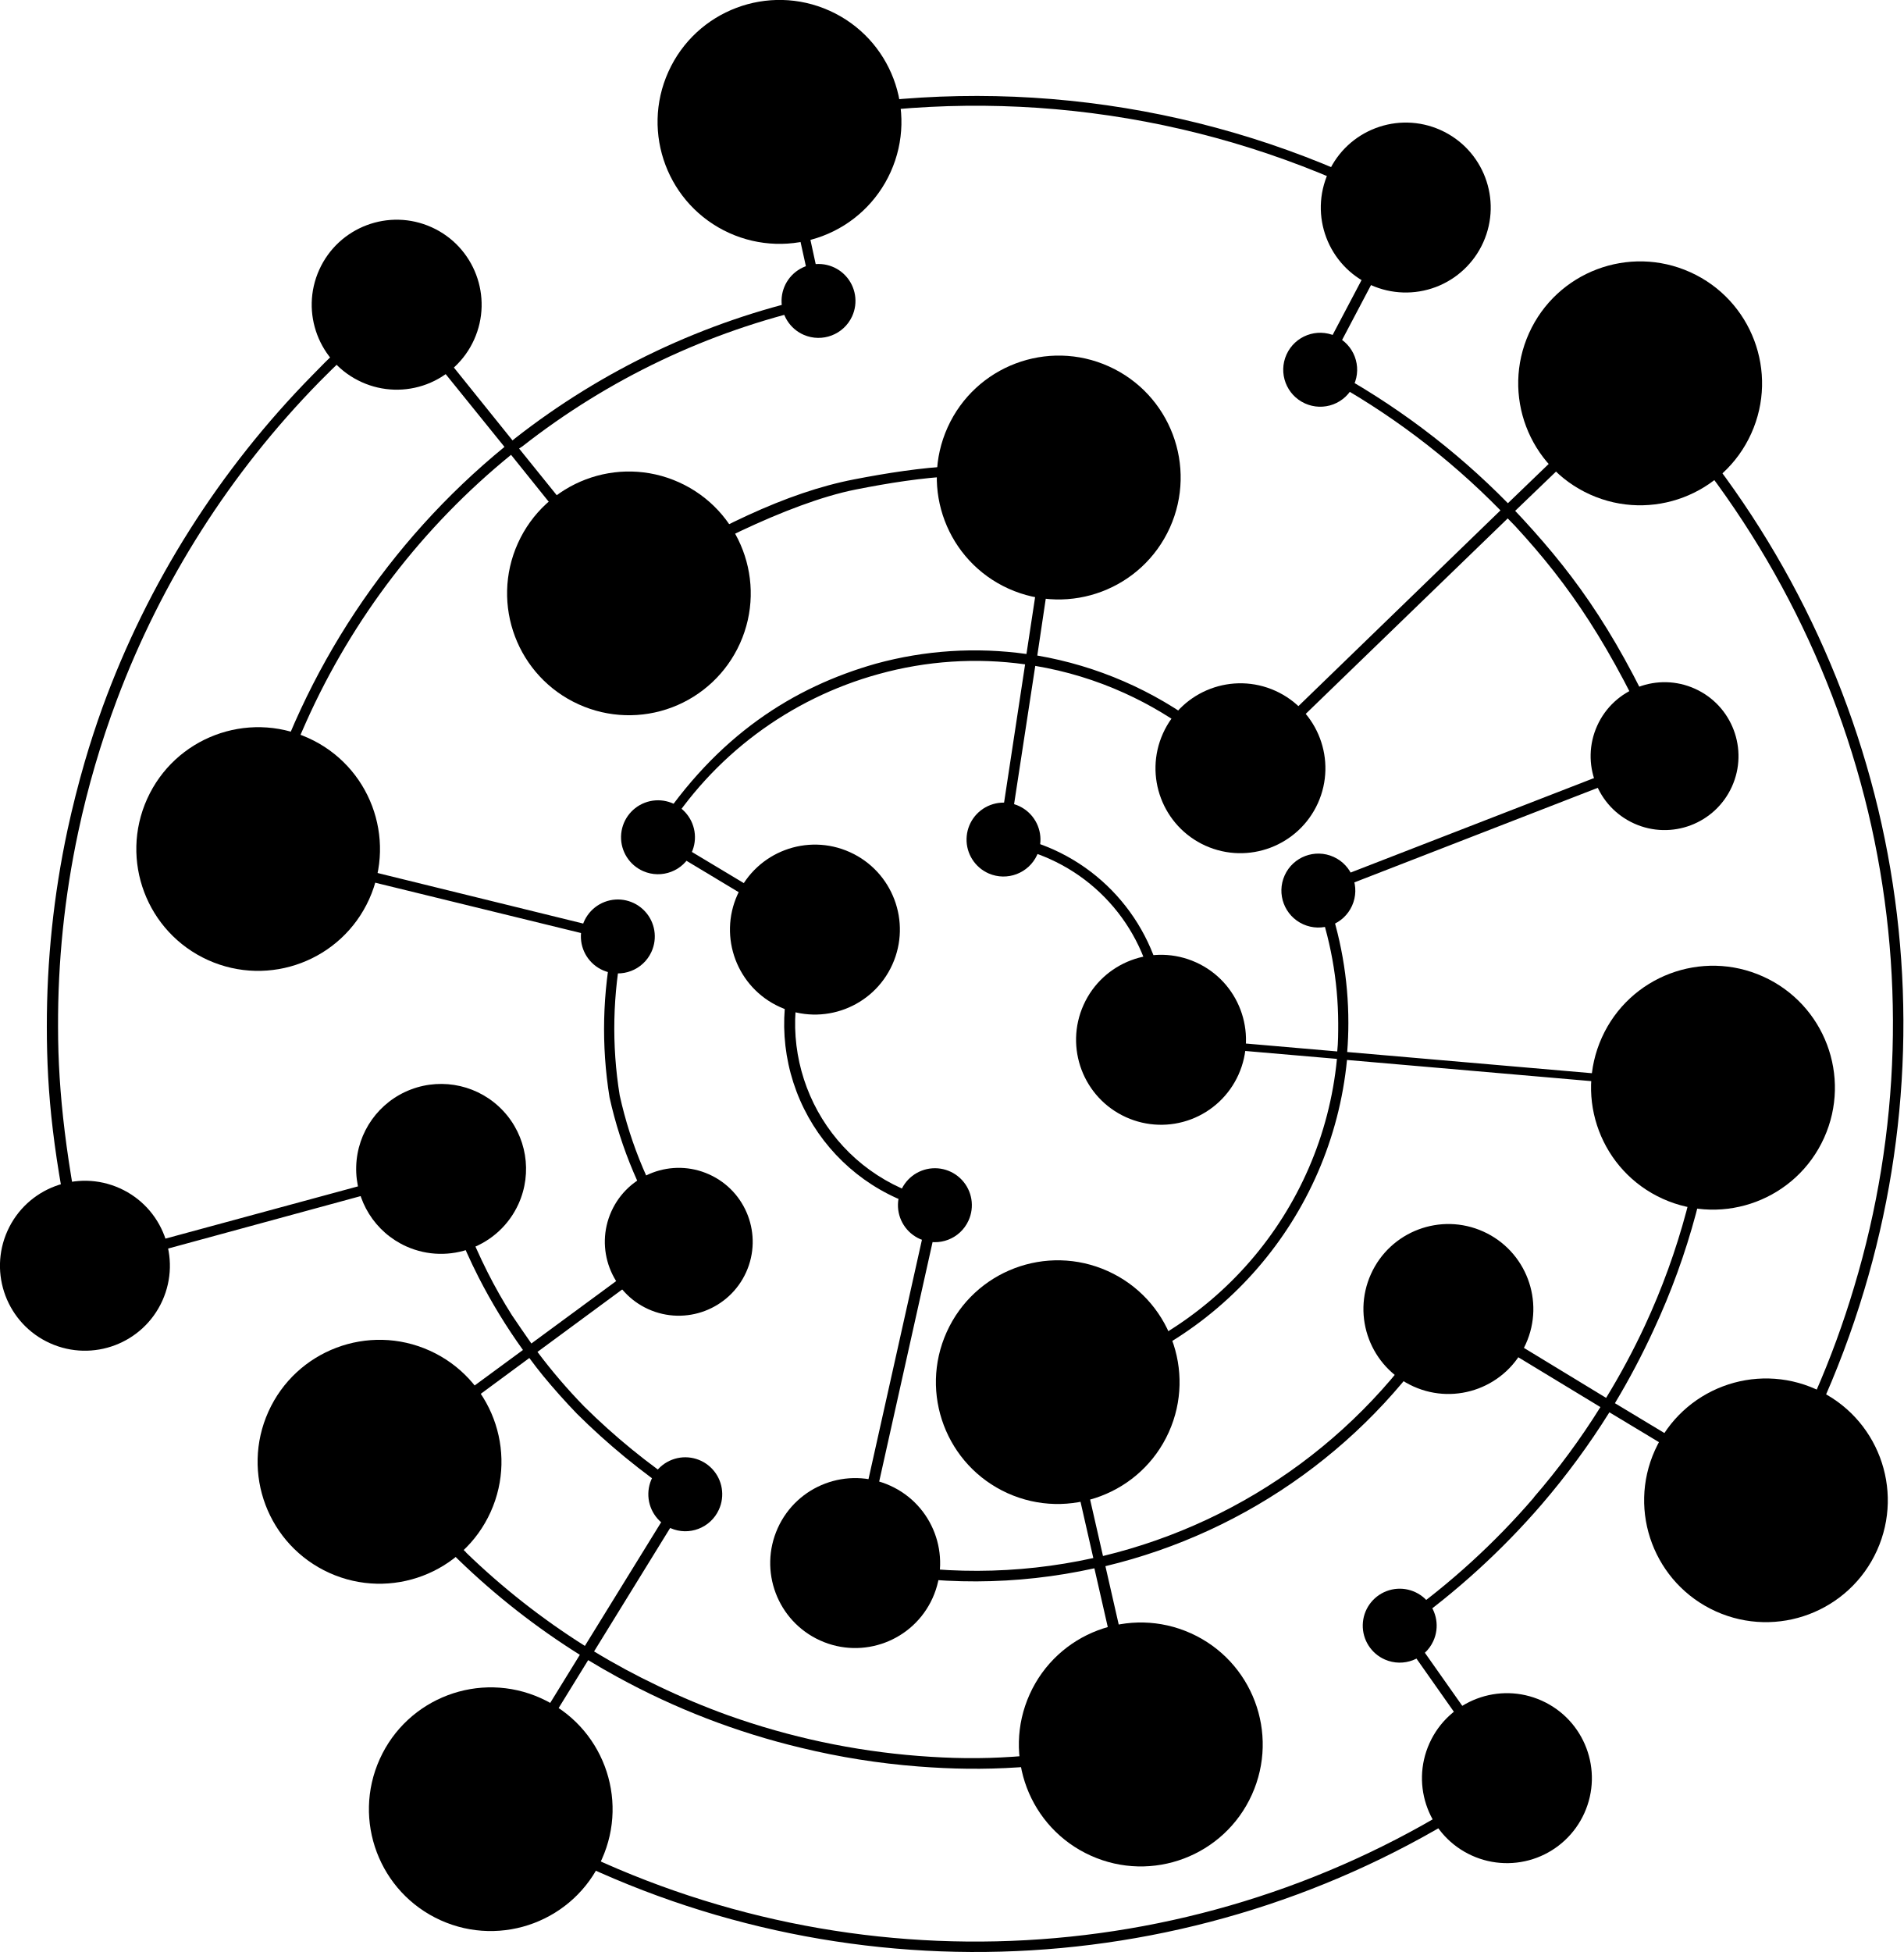
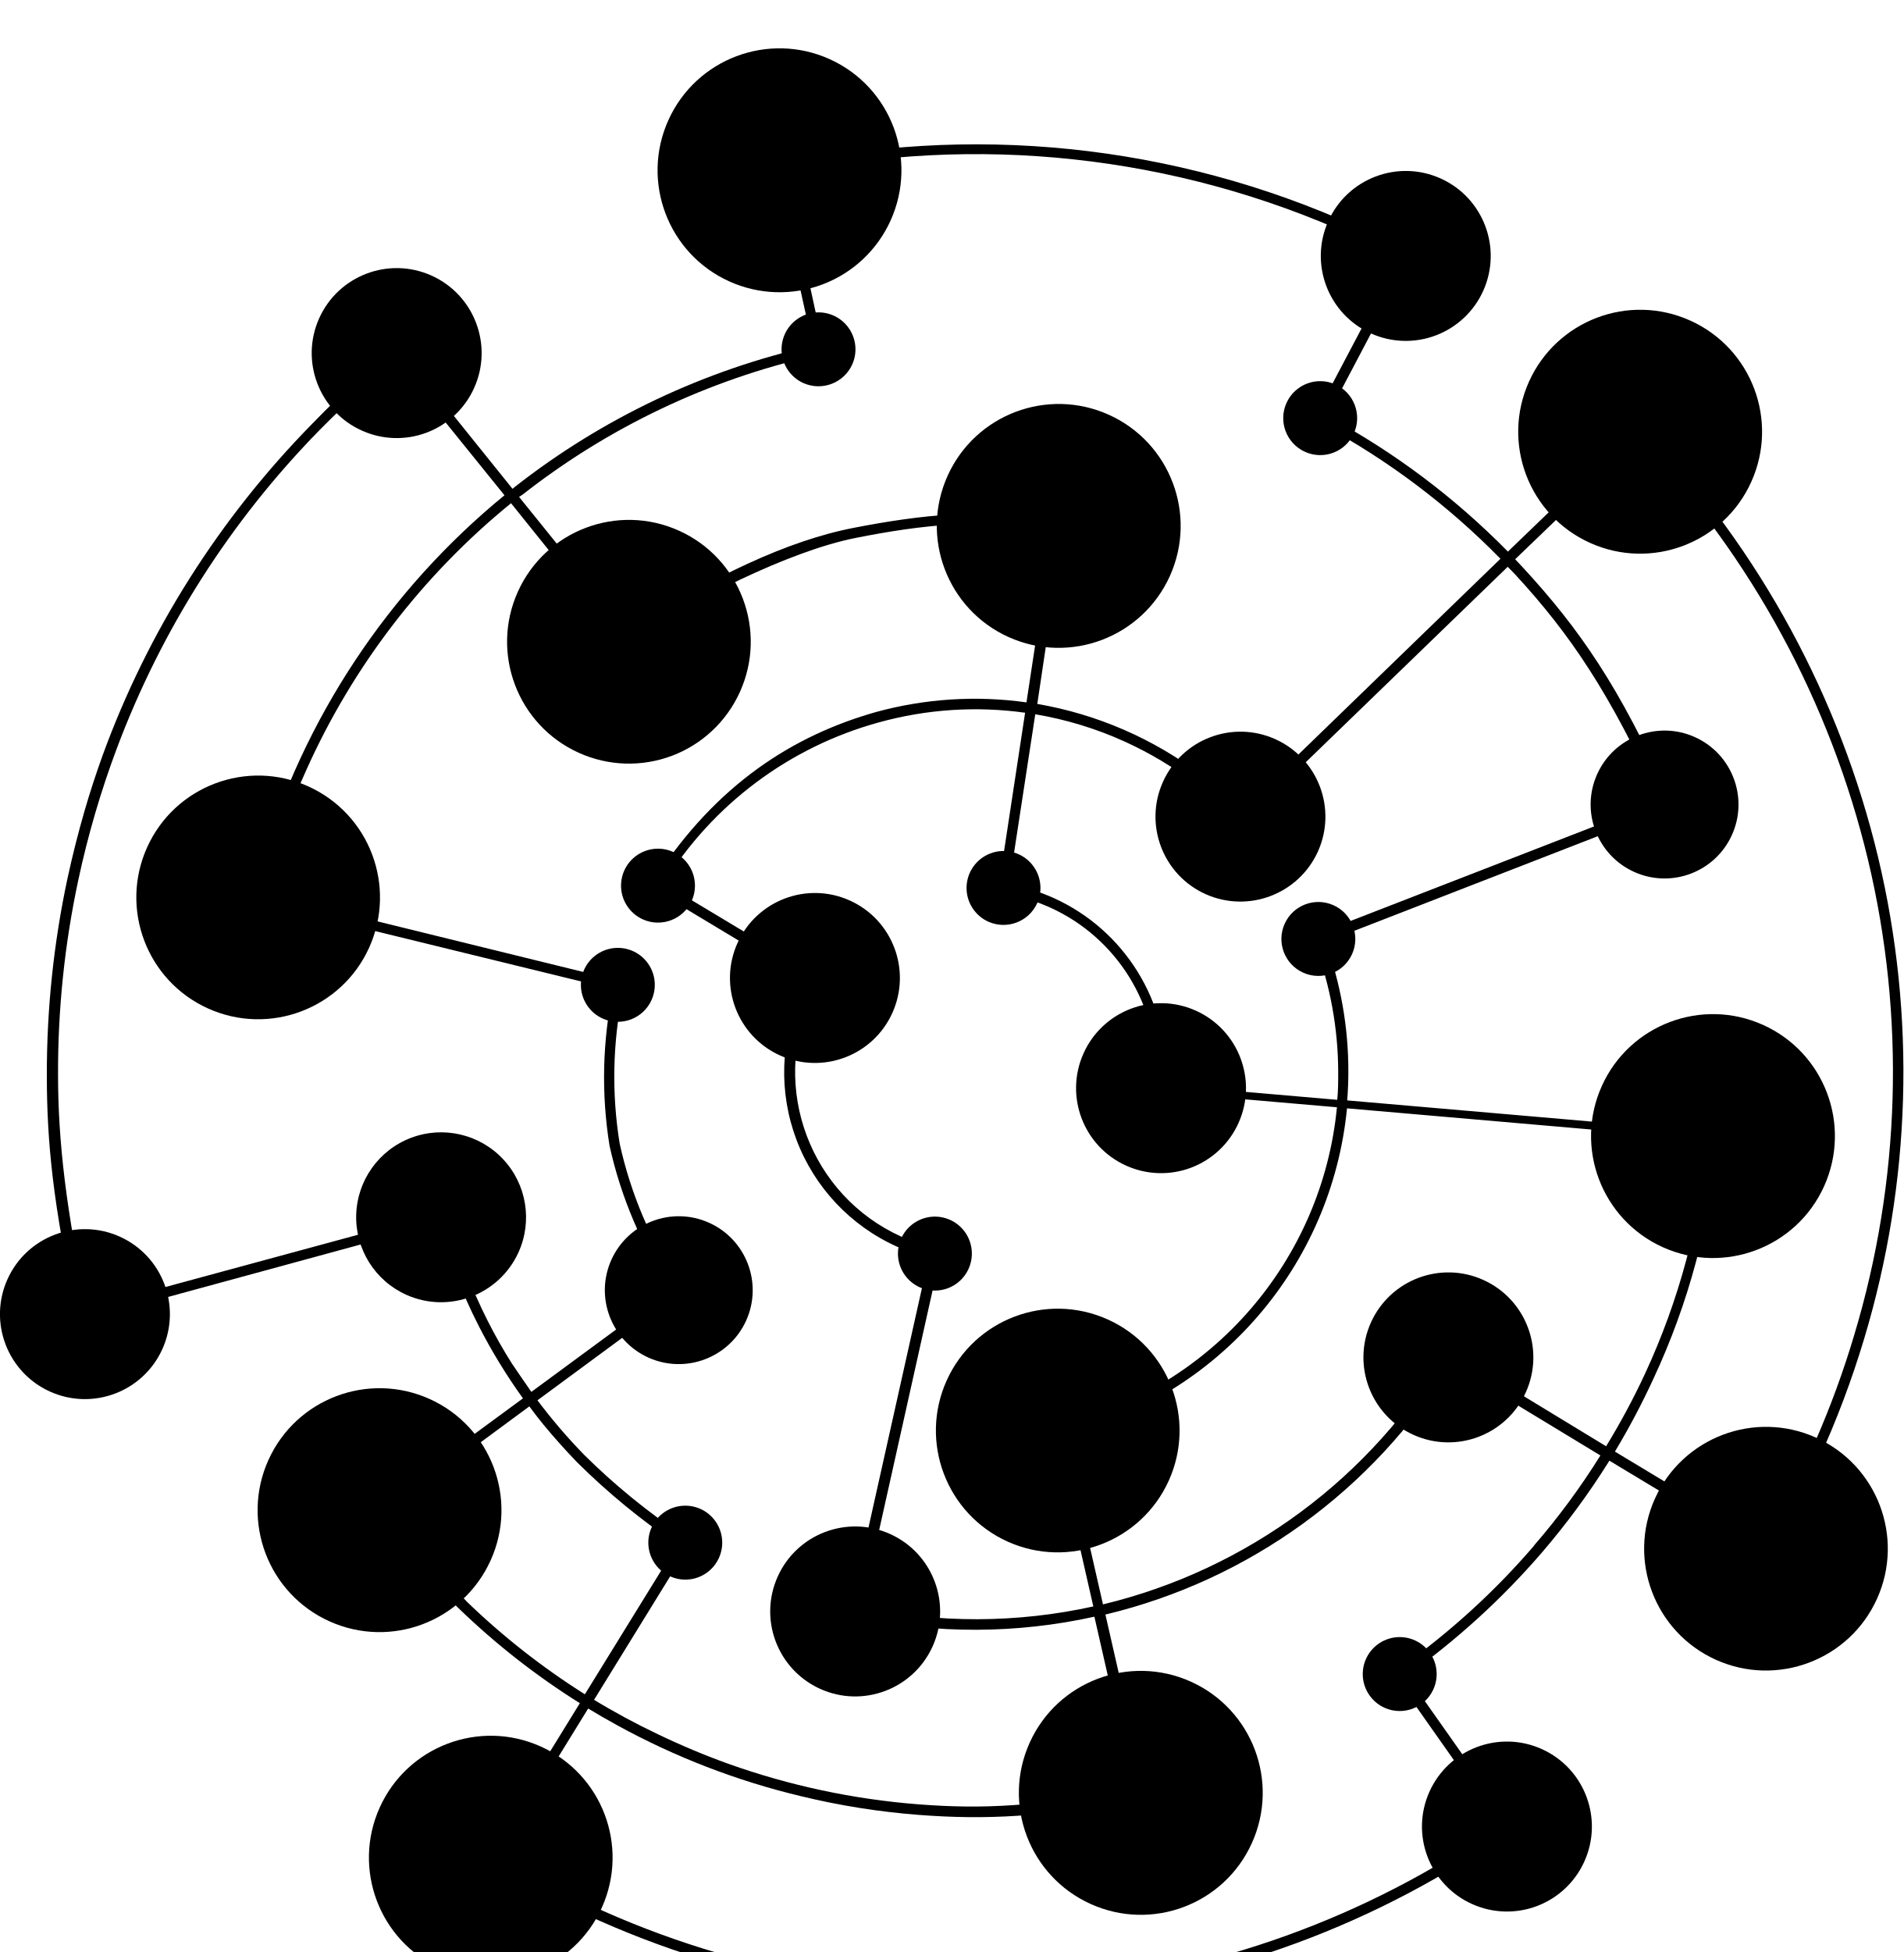
- <svg xmlns="http://www.w3.org/2000/svg" viewBox="0 0 196.73 201.71" aria-labelledby="svg-solutions-title svg-solutions-desc">
+ <svg xmlns="http://www.w3.org/2000/svg" viewBox="0 -5 196.73 201.71" aria-labelledby="svg-solutions-title svg-solutions-desc">
  <g class="rl-solutions-dots">
    <path class="lines" d="M8.23 131.51l37.12-10.11a56.62 56.62 0 0 0 4.12 10.6 58.28 58.28 0 0 0 4.58 7.5l-14.7 10.8-.86.61c1.08 1.49 2.2 3 3.4 4.39q2.59 3.06 5.52 5.9a76.19 76.19 0 0 0 12.52 9.8l-9.38 15.22-.57.89q1.92 1.22 3.93 2.34c2.16 1.21 4.38 2.35 6.66 3.4a95.89 95.89 0 0 0 95.85-8.9l-.32-.44.09-.06-10.78-15.3a78.91 78.91 0 0 0 13.93-12.69 78 78 0 0 0 7-9.52l15.42 9.29.89.55a93.42 93.42 0 0 0 5.31-9.94 97.25 97.25 0 0 0 4.71-12.5 95.55 95.55 0 0 0 1.45-49.72 96.64 96.64 0 0 0-23.86-44l-.75-.77L155.85 52a77.79 77.79 0 0 0-18.65-14l8.32-15.79.51-.94c-.78-.41-1.55-.82-2.33-1.21-1.13-.56-2.28-1.11-3.45-1.63a95.22 95.22 0 0 0-60.32-6.18l.22 1L84 30.72a77.32 77.32 0 0 0-30.76 14.57l-.27.22-11.2-13.92-.7-.81c-1.2 1-2.39 1.93-3.55 3q-2.69 2.35-5.24 5a96.16 96.16 0 0 0-12.69 16 95 95 0 0 0-9 18.32q-1 2.77-1.84 5.65-1 3.45-1.77 7a96.58 96.58 0 0 0-2.14 20.36c0 6.9.65 13.47 3.05 24.34zm148.36-77.16c5.73 6.21 9.82 12.3 14.89 23.44l-35.92 13.94.33.83.06.17a37.61 37.61 0 0 1 2.36 13c0 1 0 2-.1 2.92l-17.68-1.53v-.55a19.8 19.8 0 0 0-11.62-18.77 19.18 19.18 0 0 0-2.25-.85 21.21 21.21 0 0 0-2.35-.58L107 68.81a37.21 37.21 0 0 1 9.22 2.81 37.83 37.83 0 0 1 7.33 4.38 37 37 0 0 1 4.71 4.28l.76-.77 26.81-25.94zM113 161a56.18 56.18 0 0 1-23.91.07l8.24-36.95-.89-.2a15 15 0 0 1-1.55-.44c-.57-.2-1.14-.42-1.71-.68a18.67 18.67 0 0 1-9.34-24.71A17.32 17.32 0 0 1 84.9 96l-1-.53-15.3-9.18a37.94 37.94 0 0 1 22.23-16.64 37.31 37.31 0 0 1 15.12-1l-2.83 18.6 1.06.16a19.42 19.42 0 0 1 2.19.54 21 21 0 0 1 2.12.81 18.66 18.66 0 0 1 11 17.75v.5l-.07.79 18.76 1.62a37.43 37.43 0 0 1-28.41 32.76l-1 .24zM54 46.12a76.26 76.26 0 0 1 30.17-14.36l1.06-.23-.22-1L81.2 13a94.26 94.26 0 0 1 58.61 6.35c1.14.51 2.28 1.05 3.41 1.61l1.35.69-8.83 16.74.95.5a77 77 0 0 1 18.39 13.85l-26.8 25.96a37.62 37.62 0 0 0-4.07-3.58 39.09 39.09 0 0 0-17-7.38L110 49l-1-.22c-7.19-1.33-13.78-.59-20.74.76s-14.46 5-23.49 10.59L53.65 46.35zm10.59 15.53l.83-.67c6-3.82 16-9 23-10.39s13.32-2.07 20.37-.76l-2.7 17.75a38.56 38.56 0 0 0-15.56 1C82 71 74.1 76 67.73 85.75l-.57.92 16.25 9.77c-.22.4-.42.81-.61 1.23a19.75 19.75 0 0 0 9.88 26.14c.6.26 1.2.5 1.81.71s1 .31 1.5.44L87.72 162l1 .24v-.1a57.29 57.29 0 0 0 24.39-.08l4.06 17.81c-10.17 1.8-15.49 2.1-22.25 1.58a76.13 76.13 0 0 1-19.65-4.19 77.64 77.64 0 0 1-7.27-3.05 73.26 73.26 0 0 1-6.6-3.56l10.11-16.4-.91-.57a68.4 68.4 0 0 1-10.22-8.34 57.7 57.7 0 0 1-4.83-5.64l15.24-11.23-.63-.86a42.84 42.84 0 0 1-6.11-14.42 43.07 43.07 0 0 1 .34-15.68l.26-1-37.44-9.2c.24-1 .51-1.93.79-2.89a77.35 77.35 0 0 1 3.65-9.83A75.2 75.2 0 0 1 52.82 47zM9 130.19c-2.15-10-3-17.25-3-24.06A94.56 94.56 0 0 1 8.08 86c.5-2.36 1.09-4.67 1.75-6.93s1.42-4.54 2.25-6.75A94.35 94.35 0 0 1 33 39.47q2.52-2.56 5.19-4.92c.89-.78 1.79-1.54 2.7-2.29l11.25 13.92A77.08 77.08 0 0 0 27 84.12c-.4 1.34-.74 2.69-1.06 4l1.05.21 36.39 8.9A44.26 44.26 0 0 0 63 113.4a44.3 44.3 0 0 0 6.3 14.85l-14.38 10.58c-.69-1-1.34-1.92-2-2.91q-1.37-2.16-2.52-4.44a56.08 56.08 0 0 1-4-10.36l-.28-1L9 130.19m39.18 30.23a78 78 0 0 1-5.45-5.81q-1.41-1.68-2.72-3.44l14.7-10.84q.69.94 1.44 1.86 1.65 2 3.48 3.9A70.82 70.82 0 0 0 70 154.6l-9.55 15.48a75.5 75.5 0 0 1-12.29-9.66zm110.36-5.68a76.77 76.77 0 0 1-13.73 12.52c-.29.21-.59.41-.89.61l.62.88L155 183.61a94.74 94.74 0 0 1-94 8.25q-3.39-1.56-6.59-3.36c-1-.56-2-1.13-3-1.73l9.38-15.22c1 .61 2 1.18 3 1.73a76.25 76.25 0 0 0 19 7.33 76.24 76.24 0 0 0 12.14 1.93c6.86.53 13.13.24 22.57-1.6l1.05-.24-4.3-18.86A57.62 57.62 0 0 0 149.91 136l15.5 9.4a73.87 73.87 0 0 1-6.89 9.34zm7.46-10.29L150.46 135l-.92-.56A56.59 56.59 0 0 1 114 160.79l-4-17.53a38.61 38.61 0 0 0 29.22-33.73l37.26 3.23A72.49 72.49 0 0 1 170 137a74.64 74.64 0 0 1-4 7.45zM191.63 133a94.52 94.52 0 0 1-9.32 21.28l-15.4-9.28a78 78 0 0 0 4-7.57 73.33 73.33 0 0 0 6.59-24.6l.08-.8-38.34-3.32c.08-1 .12-2 .12-3A38.84 38.84 0 0 0 137 92.34l35.89-13.94-.39-1-.17.07.15-.07c-5.06-11.43-9.28-17.47-15.1-23.78l-.78-.83 12.89-12.39a95.5 95.5 0 0 1 23.58 43.46 94.37 94.37 0 0 1-1.44 49.14z" />
    <g class="circles-1">
      <path class="cls-1" id="cls-1-1" data-icon="icon1" data-contentsel="item1" tabindex="0" d="M153.3 25.05a8.78 8.78 0 1 0-11.62 4.4 8.78 8.78 0 0 0 11.62-4.4z" />
      <path class="cls-1" id="cls-1-2" data-icon="icon2" data-contentsel="item2" tabindex="0" d="M92.05 17.78a12.6 12.6 0 1 0-16.67 6.3 12.59 12.59 0 0 0 16.67-6.3z" />
      <path class="cls-1" id="cls-1-3" data-icon="icon3" data-contentsel="item3" tabindex="0" d="M38.16 92.91a12.59 12.59 0 1 0-16.66 6.3 12.6 12.6 0 0 0 16.66-6.3z" />
      <path class="cls-1" id="cls-1-4" data-icon="icon4" data-contentsel="item4" tabindex="0" d="M77.12 131.46A7.64 7.64 0 1 0 67 135.28a7.65 7.65 0 0 0 10.12-3.82z" />
      <path class="cls-1" id="cls-1-5" data-icon="icon5" data-contentsel="item5" tabindex="0" d="M50.71 156.24a12.6 12.6 0 1 0-16.66 6.3 12.6 12.6 0 0 0 16.66-6.3z" />
      <path class="cls-1" id="cls-1-6" data-icon="icon6" data-contentsel="item6" tabindex="0" d="M129.39 185.45a12.6 12.6 0 1 0-16.66 6.3 12.59 12.59 0 0 0 16.66-6.3z" />
      <path class="cls-1" id="cls-1-7" data-icon="icon7" data-contentsel="item7" tabindex="0" d="M179 81.29a7.64 7.64 0 1 0-10.1 3.81 7.64 7.64 0 0 0 10.1-3.81z" />
      <path class="cls-1" id="cls-1-8" data-icon="icon8" data-contentsel="item8" tabindex="0" d="M120.8 148a12.59 12.59 0 1 0-16.66 6.3 12.6 12.6 0 0 0 16.66-6.3z" />
      <path class="cls-1" d="M139.93 39.78a3.82 3.82 0 1 0-5.05 1.91 3.81 3.81 0 0 0 5.05-1.91z" />
      <path class="cls-1" d="M88.07 32.69a3.82 3.82 0 1 0-5 1.91 3.83 3.83 0 0 0 5-1.91z" />
      <path class="cls-1" d="M67.33 98.36a3.82 3.82 0 1 0-5 1.91 3.82 3.82 0 0 0 5-1.91z" />
      <path class="cls-1" d="M139.74 93.6a3.82 3.82 0 1 0-5.05 1.91 3.82 3.82 0 0 0 5.05-1.91z" />
    </g>
    <g class="circles-2">
      <path class="cls-2" id="cls-2-1" data-icon="icon9" data-contentsel="item9" tabindex="0" d="M188.53 117.58a12.6 12.6 0 1 0-16.67 6.3 12.6 12.6 0 0 0 16.67-6.3z" />
      <path class="cls-2" id="cls-2-2" data-icon="icon10" data-contentsel="item10" tabindex="0" d="M49 35.1a8.78 8.78 0 1 0-11.61 4.39A8.77 8.77 0 0 0 49 35.1z" />
      <path class="cls-2" id="cls-2-3" data-icon="icon11" data-contentsel="item11" tabindex="0" d="M53.59 124.41A8.78 8.78 0 1 0 42 128.8a8.79 8.79 0 0 0 11.59-4.39z" />
      <path class="cls-2" id="cls-2-4" data-icon="icon12" data-contentsel="item12" tabindex="0" d="M76.48 66.49a12.59 12.59 0 1 0-16.66 6.3 12.58 12.58 0 0 0 16.66-6.3z" />
      <path class="cls-2" id="cls-2-5" data-icon="icon13" data-contentsel="item13" tabindex="0" d="M120.91 54.53a12.6 12.6 0 1 0-16.67 6.3 12.61 12.61 0 0 0 16.67-6.3z" />
      <path class="cls-2" id="cls-2-6" data-icon="icon14" data-contentsel="item14" tabindex="0" d="M62.2 192.13a12.59 12.59 0 1 0-16.66 6.3 12.6 12.6 0 0 0 16.66-6.3z" />
      <path class="cls-2" id="cls-2-7" data-contentsel="item15" tabindex="0" d="M128 111.06a8.78 8.78 0 1 0-11.61 4.39 8.77 8.77 0 0 0 11.61-4.39z" />
      <path class="cls-2" id="cls-2-8" data-contentsel="item16" tabindex="0" d="M163.75 187.36a8.78 8.78 0 1 0-11.61 4.39 8.77 8.77 0 0 0 11.61-4.39z" />
      <path class="cls-2" id="cls-2-9" data-contentsel="item17" tabindex="0" d="M16.78 134.41a8.78 8.78 0 1 0-11.61 4.39 8.78 8.78 0 0 0 11.61-4.39z" />
      <path class="cls-2" d="M148.14 169.58a3.82 3.82 0 1 0-5 1.91 3.82 3.82 0 0 0 5-1.91z" />
      <path class="cls-2" d="M107.19 88.35a3.82 3.82 0 1 0-5 1.91 3.83 3.83 0 0 0 5-1.91z" />
      <path class="cls-2" d="M74.3 156a3.82 3.82 0 1 0-5 1.91 3.81 3.81 0 0 0 5-1.91z" />
    </g>
    <g class="circles-3">
      <path class="cls-3" data-icon="icon18" id="cls-3-1" data-contentsel="item18" tabindex="0" d="M181 44.8a12.6 12.6 0 1 0-16.66 6.3A12.6 12.6 0 0 0 181 44.8z" />
      <path class="cls-3" data-icon="icon19" id="cls-3-2" data-contentsel="item19" tabindex="0" d="M194 160.21a12.59 12.59 0 1 0-16.66 6.3 12.6 12.6 0 0 0 16.66-6.3z" />
      <path class="cls-3" data-icon="icon20" id="cls-3-3" data-contentsel="item20" tabindex="0" d="M92.23 99.67a8.78 8.78 0 1 0-11.62 4.39 8.78 8.78 0 0 0 11.62-4.39z" />
      <path class="cls-3" data-icon="icon21" id="cls-3-4" data-contentsel="item21" tabindex="0" d="M157.7 138.88a8.78 8.78 0 1 0-11.61 4.39 8.78 8.78 0 0 0 11.61-4.39z" />
      <path class="cls-3" data-icon="icon22" id="cls-3-5" data-contentsel="item22" tabindex="0" d="M136.21 83a8.78 8.78 0 1 0-11.62 4.39A8.8 8.8 0 0 0 136.21 83z" />
      <path class="cls-3" id="cls-3-6" data-contentsel="item23" tabindex="0" d="M96.39 165.13a8.78 8.78 0 1 0-11.62 4.39 8.78 8.78 0 0 0 11.62-4.39z" />
      <path class="cls-3" d="M71.48 88.11a3.82 3.82 0 1 0-5 1.91 3.82 3.82 0 0 0 5-1.91z" />
      <path class="cls-3" d="M100.1 126.13a3.82 3.82 0 1 0-5 1.91 3.81 3.81 0 0 0 5-1.91z" />
    </g>
    <g class="icons">
      <path class="cls-4" id="icon1" d="M149 18.7v6.71a.91.91 0 0 1-.91.91h-5.49a.92.92 0 0 1-.92-.91V18.7a.92.92 0 0 1 .92-.92h1.52a1.22 1.22 0 1 1 2.44 0H148a.92.92 0 0 1 1 .92zm-3.66-1.37a.46.46 0 1 0 .46.45.45.45 0 0 0-.46-.45m1.83 2.17v-.38A.11.11 0 0 0 147 19h-3.43a.12.12 0 0 0-.12.12v.38a.12.12 0 0 0 .12.11H147a.11.11 0 0 0 .12-.11z" />
      <path class="cls-4" id="icon2" d="M80.94 6.63a2.8 2.8 0 1 1-2.8 2.8 2.81 2.81 0 0 1 2.8-2.8zm3 5.8l-1.06-.27a3.37 3.37 0 0 1-3.92 0l-1.07.27a1.92 1.92 0 0 0-1.45 1.86v1.62a1 1 0 0 0 1 1h7a1 1 0 0 0 1-1v-1.62A1.91 1.91 0 0 0 84 12.43zm2.52.49a1.87 1.87 0 1 0-1.87-1.86 1.87 1.87 0 0 0 1.89 1.86zm-11.08 0a1.87 1.87 0 1 0-1.87-1.86 1.86 1.86 0 0 0 1.89 1.86zm.63 3v-1.63a2.43 2.43 0 0 1 .34-1.22 2.27 2.27 0 0 1-2.28-.19l-.71.17a1.28 1.28 0 0 0-1 1.24v1.08a.64.64 0 0 0 .64.64h3a.34.34 0 0 0 0-.1zm12.49-2.87l-.71-.17a2.25 2.25 0 0 1-2.29.19 2.31 2.31 0 0 1 .34 1.22V16h3a.63.63 0 0 0 .64-.64v-1.07a1.28 1.28 0 0 0-1-1.24z" />
      <path class="cls-4" id="icon3" d="M31.13 89.55H24l.16.78h6.53a.58.58 0 0 1 .57.71l-.13.6a1.36 1.36 0 1 1-1.55.25h-5.12a1.33 1.33 0 0 1 .41 1 1.36 1.36 0 1 1-2-1.18l-1.71-8.36h-1.7a.6.6 0 0 1-.59-.59v-.39a.59.59 0 0 1 .59-.58h2.5a.59.59 0 0 1 .57.47l.22 1.09h9.57a.58.58 0 0 1 .57.71L31.7 89.1a.59.59 0 0 1-.57.45zm-2.48-3.12h-1V85a.29.29 0 0 0-.29-.29h-.59a.29.29 0 0 0-.29.29v1.46h-1.1a.29.29 0 0 0-.2.5l1.63 1.63a.28.28 0 0 0 .41 0l1.64-1.63a.3.3 0 0 0-.21-.5z" />
      <path class="cls-4" id="icon4" d="M66.65 129h7l-1.08 1a.56.56 0 0 0 0 .81l.25.25a.56.56 0 0 0 .79 0l2.3-2.3a.74.74 0 0 0 0-1l-2.3-2.3a.56.56 0 0 0-.79 0l-.25.25a.55.55 0 0 0 0 .8l1.08 1h-7l1.08-1a.56.56 0 0 0 0-.8l-.26-.25a.56.56 0 0 0-.79 0l-2.3 2.3a.74.74 0 0 0 0 1l2.3 2.3a.56.56 0 0 0 .79 0l.26-.25a.57.57 0 0 0 0-.81z" />
      <path class="cls-4" id="icon5" d="M44.82 146.49v1.14c0 1-2.5 1.83-5.59 1.83s-5.59-.82-5.59-1.83v-1.14c0-1 2.51-1.82 5.59-1.82s5.59.82 5.59 1.82zm0 2.57v2.57c0 1-2.5 1.82-5.59 1.82s-5.59-.82-5.59-1.82v-2.57a10.79 10.79 0 0 0 5.59 1.21 10.76 10.76 0 0 0 5.59-1.21zm0 4v2.57c0 1-2.5 1.82-5.59 1.82s-5.59-.82-5.59-1.82v-2.57a10.79 10.79 0 0 0 5.59 1.21 10.76 10.76 0 0 0 5.59-1.22z" />
      <path class="cls-4" id="icon6" d="M123.39 175.21h-11a1.26 1.26 0 0 0-1.27 1.26v7.59a1.27 1.27 0 0 0 1.27 1.26h11a1.26 1.26 0 0 0 1.26-1.26v-7.59a1.25 1.25 0 0 0-1.26-1.26zm-7.58 2.11a1.84 1.84 0 1 1-1.85 1.84 1.84 1.84 0 0 1 1.85-1.84zm3 5.34a.55.55 0 0 1-.56.55h-4.79a.55.55 0 0 1-.55-.55v-.43a1.1 1.1 0 0 1 .84-1.07l.82-.2a2.22 2.22 0 0 0 2.58 0l.82.2a1.11 1.11 0 0 1 .84 1.07zm4.21-1a.32.32 0 0 1-.32.32h-2.74a.31.31 0 0 1-.31-.32v-.21a.31.31 0 0 1 .31-.31h2.74a.31.31 0 0 1 .32.31zm0-1.68a.31.31 0 0 1-.32.31h-2.74a.31.31 0 0 1-.31-.31v-.21a.31.31 0 0 1 .31-.32h2.74a.32.32 0 0 1 .32.32zm0-1.69a.32.32 0 0 1-.32.32h-2.74a.31.31 0 0 1-.31-.32v-.21a.31.31 0 0 1 .31-.31h2.74a.31.31 0 0 1 .32.31z" />
      <path class="cls-4" id="icon8" d="M116.46 137.9v8.33a.59.59 0 0 1-.33.53l-3.13 1.59a.59.59 0 0 1-.86-.53v-8.33a.57.57 0 0 1 .33-.53l3.17-1.59a.6.6 0 0 1 .82.53zm-5.11 1l-3.57-1.59a.6.6 0 0 0-.84.54v8.33a.61.61 0 0 0 .35.55l3.57 1.58a.59.59 0 0 0 .84-.54v-8.33a.58.58 0 0 0-.35-.44zm-5.67-1.58l-3.17 1.68a.59.59 0 0 0-.33.53v8.33a.59.59 0 0 0 .86.53l3.18-1.59a.58.58 0 0 0 .32-.53v-8.37a.6.6 0 0 0-.86-.53z" />
      <path class="cls-4" id="icon7" d="M172.17 73.18a5 5 0 1 0 5 5 5 5 0 0 0-5-5zm3.47 2.39l-1.27 1.27a2.59 2.59 0 0 0-.9-.9l1.27-1.27a4.27 4.27 0 0 1 .9.9zm-3.47 4.5a1.93 1.93 0 1 1 1.92-1.92 1.92 1.92 0 0 1-1.92 1.92zm-2.58-5.4l1.27 1.27a2.59 2.59 0 0 0-.9.9l-1.27-1.27a4.27 4.27 0 0 1 .9-.9zm-.9 6l1.31-1.22a2.59 2.59 0 0 0 .9.9l-1.27 1.27a4.27 4.27 0 0 1-.94-.9zm6.05.9l-1.27-1.27a2.59 2.59 0 0 0 .9-.9l1.27 1.27a4.27 4.27 0 0 1-.9.95z" />
      <path class="cls-4" id="icon9" d="M177.05 103.31a9.09 9.09 0 1 0 9.08 9.09 9.09 9.09 0 0 0-9.08-9.09zm0 16.71a7.62 7.62 0 1 1 7.62-7.62 7.62 7.62 0 0 1-7.62 7.6zm5.26-10.5a.73.73 0 0 1-.55.88 27.76 27.76 0 0 1-3.13.61c0 4.08.46 4.71 1 6a.88.88 0 1 1-1.63.64 11 11 0 0 1-.88-3.12H177a11.4 11.4 0 0 1-.87 3.12.88.88 0 0 1-1.64-.64c.52-1.34 1-2 1-6a27.5 27.5 0 0 1-3.14-.61.73.73 0 0 1 .33-1.43c3.84.91 4.93.91 8.77 0a.73.73 0 0 1 .88.55zm-6.66-1.59a1.4 1.4 0 1 1 1.4 1.4 1.39 1.39 0 0 1-1.4-1.4z" />
      <path class="cls-4" id="icon10" d="M44.54 26.83l.08 1.58a4.75 4.75 0 0 0-8.29 2.2.22.22 0 0 0 .22.27h.94a.25.25 0 0 0 .23-.18 3.38 3.38 0 0 1 6.08-1.09l-1.95-.09a.22.22 0 0 0-.24.23v.9a.23.23 0 0 0 .23.23h3.84a.23.23 0 0 0 .23-.23v-3.83a.23.23 0 0 0-.23-.23h-.91a.23.23 0 0 0-.23.24zm-3.54 8a3.35 3.35 0 0 1-2.8-1.49l1.95.1a.23.23 0 0 0 .24-.23v-.91a.23.23 0 0 0-.23-.23h-3.84a.23.23 0 0 0-.23.23v3.84a.23.23 0 0 0 .23.23h.91a.23.23 0 0 0 .23-.24l-.08-1.59a4.76 4.76 0 0 0 8.29-2.19.24.24 0 0 0-.23-.28h-.94a.23.23 0 0 0-.22.18A3.38 3.38 0 0 1 41 34.86z" />
      <path class="cls-4" id="icon11" d="M50.85 121.64H50v-.85a.71.71 0 0 0-.71-.71H46v-.72h.86a.42.42 0 0 0 .42-.42v-2.57a.42.42 0 0 0-.42-.42H44.3a.42.42 0 0 0-.42.42v2.57a.42.42 0 0 0 .42.42h.86v.72h-3.28a.71.71 0 0 0-.71.71v.85h-.85a.43.43 0 0 0-.43.43v2.56a.43.43 0 0 0 .43.43h2.56a.43.43 0 0 0 .43-.43v-2.56a.43.43 0 0 0-.43-.43H42v-.71h3.13v.71h-.83a.42.42 0 0 0-.42.43v2.56a.42.42 0 0 0 .42.43h2.57a.42.42 0 0 0 .42-.43v-2.56a.42.42 0 0 0-.42-.43H46v-.71h3.14v.71h-.86a.43.43 0 0 0-.43.43v2.56a.43.43 0 0 0 .43.43h2.56a.43.43 0 0 0 .43-.43v-2.56a.43.43 0 0 0-.42-.43z" />
      <path class="cls-4" id="icon12" d="M62.54 57.82v.41a.62.62 0 0 1-.62.62h-.21v8.73a.3.3 0 0 1-.3.31h-1a.31.31 0 0 1-.31-.31v-8.73h-.21a.61.61 0 0 1-.61-.62v-.41a.61.61 0 0 1 .61-.62h.21V55a.31.31 0 0 1 .31-.31h1a.3.3 0 0 1 .3.31v2.2h.21a.62.62 0 0 1 .62.62zm3.49 6h-.2V55a.31.31 0 0 0-.31-.31h-1a.31.31 0 0 0-.31.31v8.74H64a.61.61 0 0 0-.62.62v.41a.61.61 0 0 0 .62.61h.2v2.16a.31.31 0 0 0 .31.31h1a.31.31 0 0 0 .31-.31v-2.12H66a.61.61 0 0 0 .62-.61v-.41a.62.62 0 0 0-.62-.62zm4.11-3.29h-.2V55a.31.31 0 0 0-.31-.31h-1a.31.31 0 0 0-.31.31v5.45h-.2a.62.62 0 0 0-.62.62v.41a.61.61 0 0 0 .62.61h.2v5.45a.31.31 0 0 0 .31.31h1a.31.31 0 0 0 .31-.31v-5.41h.2a.61.61 0 0 0 .62-.61v-.41a.62.62 0 0 0-.62-.62z" />
      <path class="cls-4" id="icon13" d="M110.28 46.15v-3.63H105a.64.64 0 0 0-.64.64v12.37a.64.64 0 0 0 .64.64h9a.64.64 0 0 0 .64-.64v-8.74h-3.63a.64.64 0 0 1-.73-.64zm1.7 6.29a.32.32 0 0 1-.32.32h-4.48a.32.32 0 0 1-.31-.32v-.22a.32.32 0 0 1 .31-.32h4.48a.32.32 0 0 1 .32.32zm0-1.71a.32.32 0 0 1-.32.32h-4.48a.31.31 0 0 1-.31-.32v-.21a.31.31 0 0 1 .31-.32h4.48a.32.32 0 0 1 .32.32zm0-1.92V49a.32.32 0 0 1-.32.32h-4.48a.32.32 0 0 1-.31-.32v-.22a.32.32 0 0 1 .31-.32h4.48a.32.32 0 0 1 .34.35zm2.56-3v.16h-3.41v-3.45h.16a.64.64 0 0 1 .45.19l2.61 2.61a.64.64 0 0 1 .19.45z" />
      <path class="cls-4" id="icon14" d="M53.88 179.73h-6.32a1.36 1.36 0 0 0-1.35 1.36v11.72a1.35 1.35 0 0 0 1.35 1.35h6.32a1.35 1.35 0 0 0 1.35-1.35v-11.72a1.36 1.36 0 0 0-1.35-1.36zm-3.16 13.53a.9.9 0 1 1 .9-.9.9.9 0 0 1-.9.9zm3.16-3a.35.35 0 0 1-.34.34H47.9a.35.35 0 0 1-.34-.34v-8.8a.34.34 0 0 1 .34-.33h5.64a.34.34 0 0 1 .34.33z" />
      <path class="cls-4" id="icon18" d="M177.06 43.58a.38.38 0 0 1 .37.37v1.24a.38.38 0 0 1-.37.37h-15.12a.38.38 0 0 1-.37-.37V34a.37.37 0 0 1 .37-.37h1.24a.37.37 0 0 1 .37.37v9.54zm-9.54-1.36V40a.38.38 0 0 0-.38-.38h-1.23a.38.38 0 0 0-.38.38v2.23a.38.38 0 0 0 .38.37h1.23a.38.38 0 0 0 .38-.38zm5.94 0V38a.37.37 0 0 0-.37-.37h-1.24a.38.38 0 0 0-.37.37v4.22a.38.38 0 0 0 .37.37h1.24a.37.37 0 0 0 .37-.37zm-3 0V36a.38.38 0 0 0-.37-.37h-1.24a.37.37 0 0 0-.37.37v6.2a.37.37 0 0 0 .37.37h1.24a.38.38 0 0 0 .4-.35zm5.95 0V35a.38.38 0 0 0-.38-.37h-1.23a.38.38 0 0 0-.38.37v7.19a.38.38 0 0 0 .38.37h1.23a.38.38 0 0 0 .41-.34z" />
      <path class="cls-4" id="icon19" d="M188.35 158.11c-.62-.62-1.39-1.4-1.39-4.42a4.48 4.48 0 0 0-3.74-4.42.9.9 0 1 0-1.64-.51.88.88 0 0 0 .16.51 4.48 4.48 0 0 0-3.74 4.42c0 3-.77 3.8-1.39 4.42a1.34 1.34 0 0 0 .95 2.29h3.13a1.79 1.79 0 0 0 3.58 0h3.13a1.34 1.34 0 0 0 .95-2.29zm-5.87 3a.22.22 0 0 1 .22.23.22.22 0 0 1-.22.22 1.12 1.12 0 0 1-1.12-1.12h.45a.67.67 0 0 0 .67.63z" />
      <path class="cls-4" id="icon20" d="M84.33 91.47v4.29h4.29a.22.22 0 0 0 .22-.24 4.51 4.51 0 0 0-4.27-4.27.22.22 0 0 0-.24.22zm5 5.19a.23.23 0 0 1 .23.24 4.5 4.5 0 0 1-1.15 2.78.23.23 0 0 1-.33 0l-3-3zm-2.85 2.73a.22.22 0 0 1 0 .32 4.45 4.45 0 0 1-3 1.16 4.51 4.51 0 0 1-.24-9 .23.23 0 0 1 .24.23v4.28z" />
      <path class="cls-4" id="icon21" d="M153.29 135.27l.81-.8a.42.42 0 0 0-.19-.71l-1.11-.29.31-1.09a.43.43 0 0 0-.52-.53l-1.1.31-.28-1.11a.43.43 0 0 0-.71-.19l-.8.82-.8-.82a.43.43 0 0 0-.71.19l-.28 1.11-1.1-.31a.43.43 0 0 0-.53.53l.32 1.09-1.11.29a.42.42 0 0 0-.19.71l.81.8-.81.79a.43.43 0 0 0 .19.72l1.11.28-.32 1.1a.43.43 0 0 0 .53.52l1.1-.31.28 1.11a.42.42 0 0 0 .71.19l.8-.82.8.82a.42.42 0 0 0 .71-.19l.28-1.11 1.1.31a.42.42 0 0 0 .52-.52l-.31-1.1 1.11-.28a.43.43 0 0 0 .19-.72l-.81-.79z" />
      <path class="cls-4" id="icon22" d="M124.45 83.35a.82.82 0 0 1-.74-.45 5 5 0 0 1-.59-2.37 5.09 5.09 0 1 1 9.58 2.37.85.85 0 0 1-.75.45zm5.15-6.19a.42.42 0 0 0-.53.28l-1 3.09a1.12 1.12 0 1 0 .81.25l1-3.09a.42.42 0 0 0-.28-.53z" />
    </g>
  </g>
</svg>
